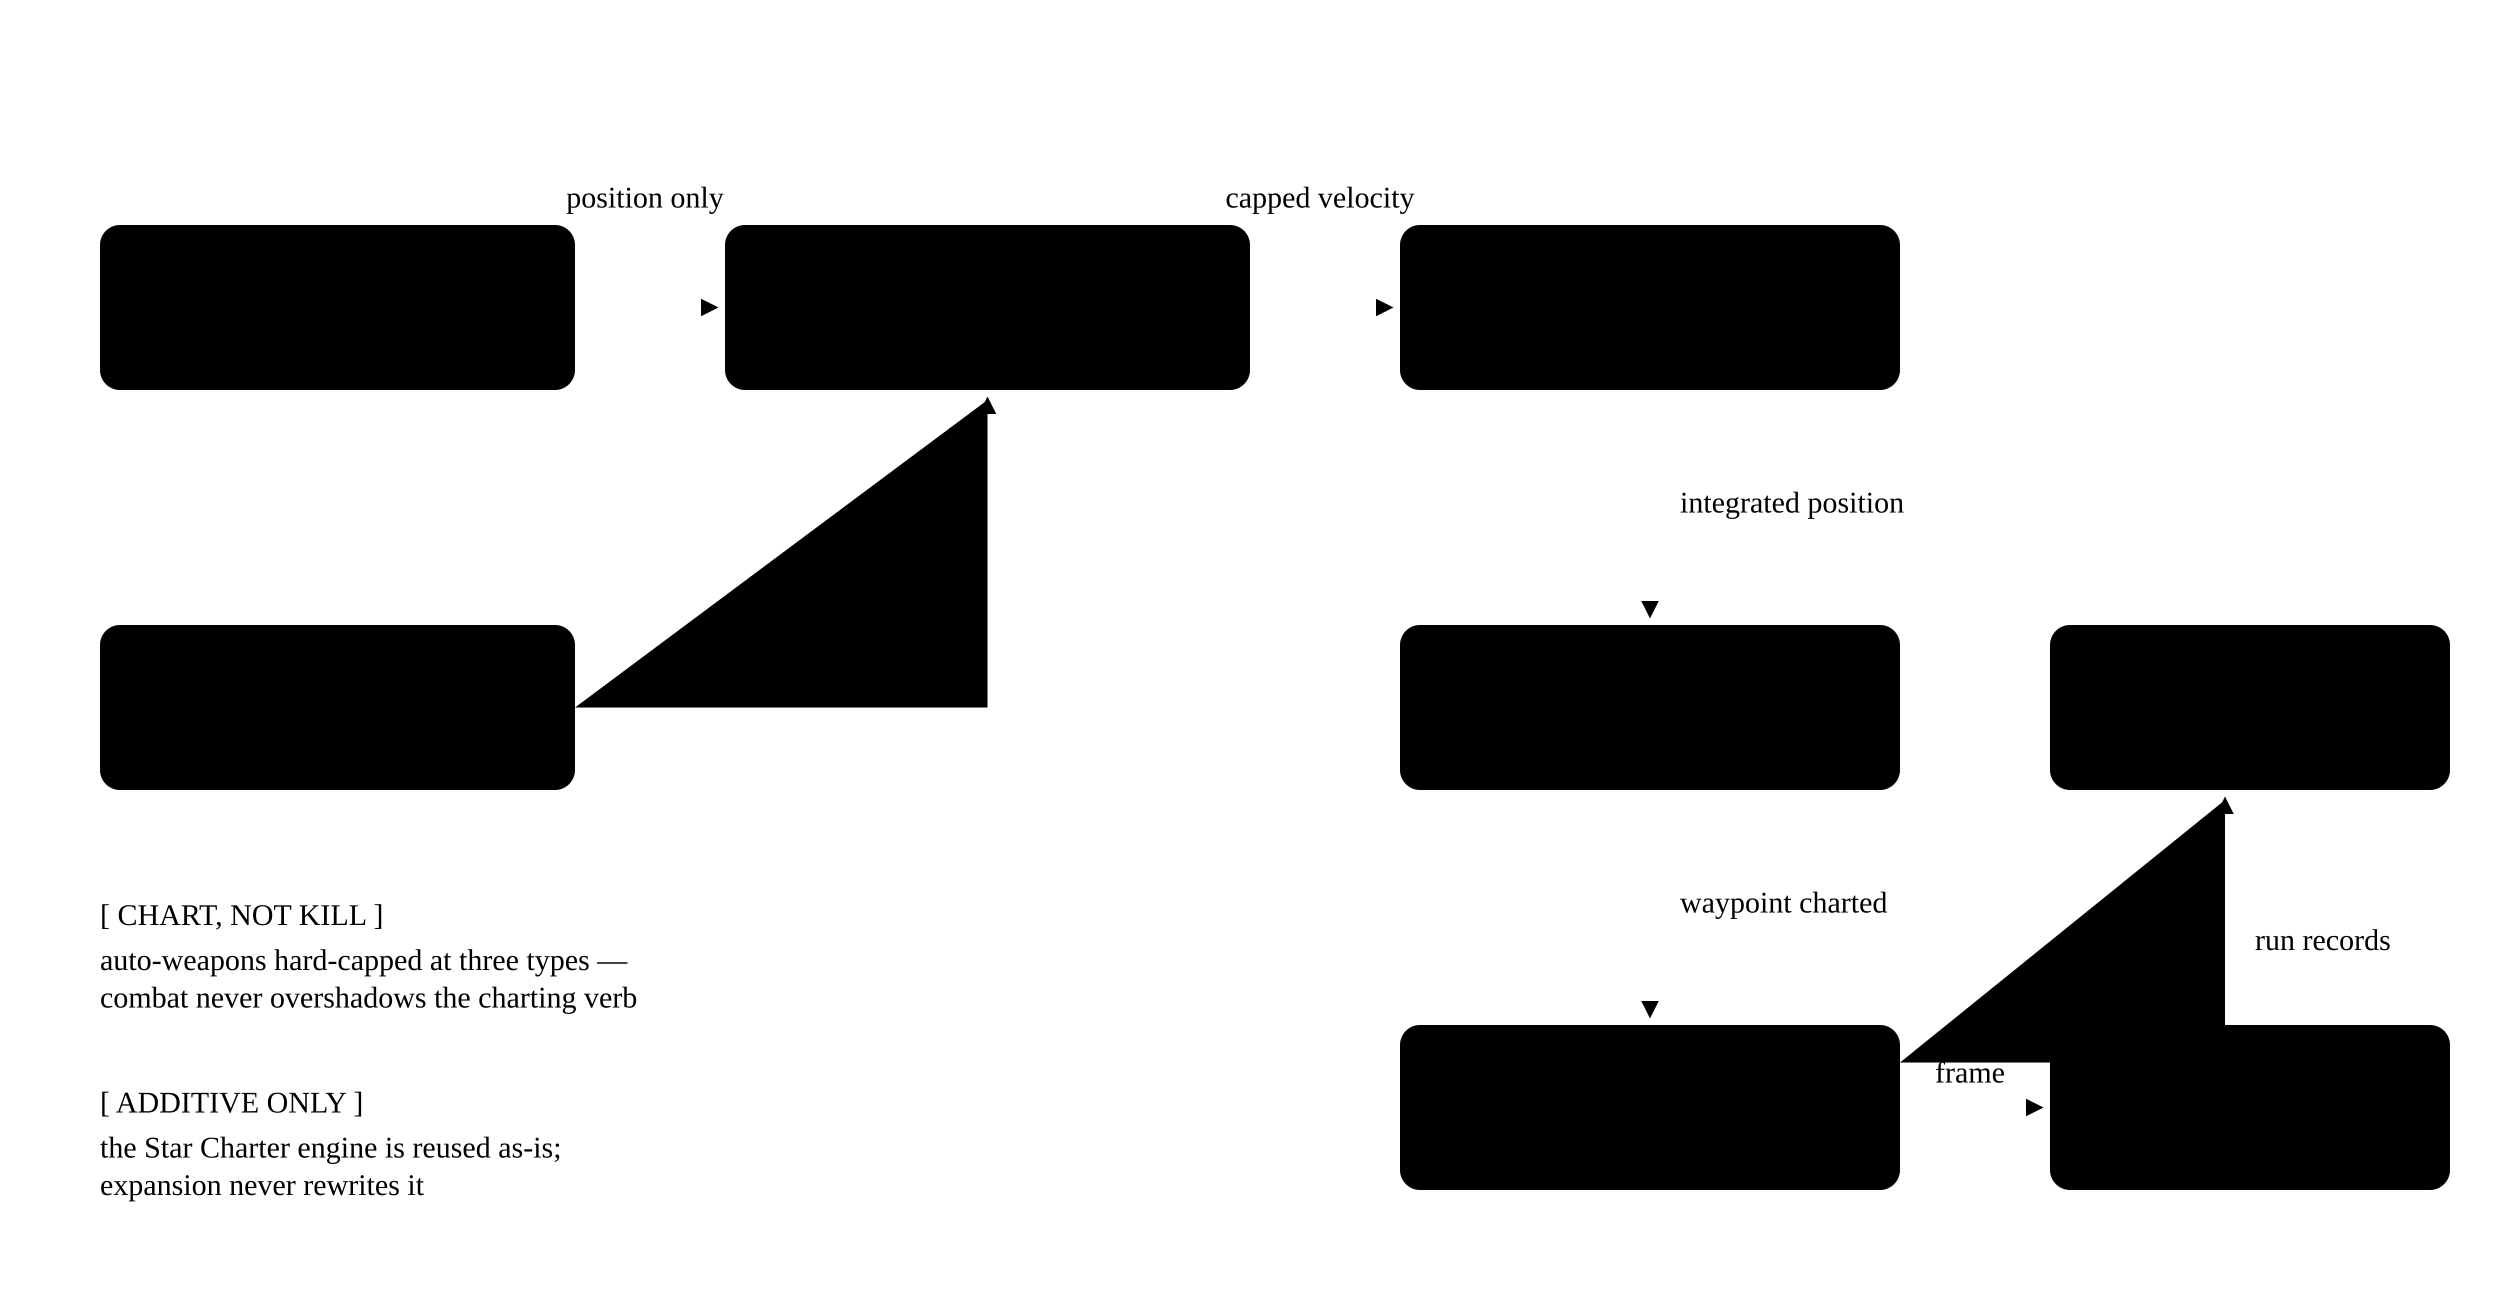
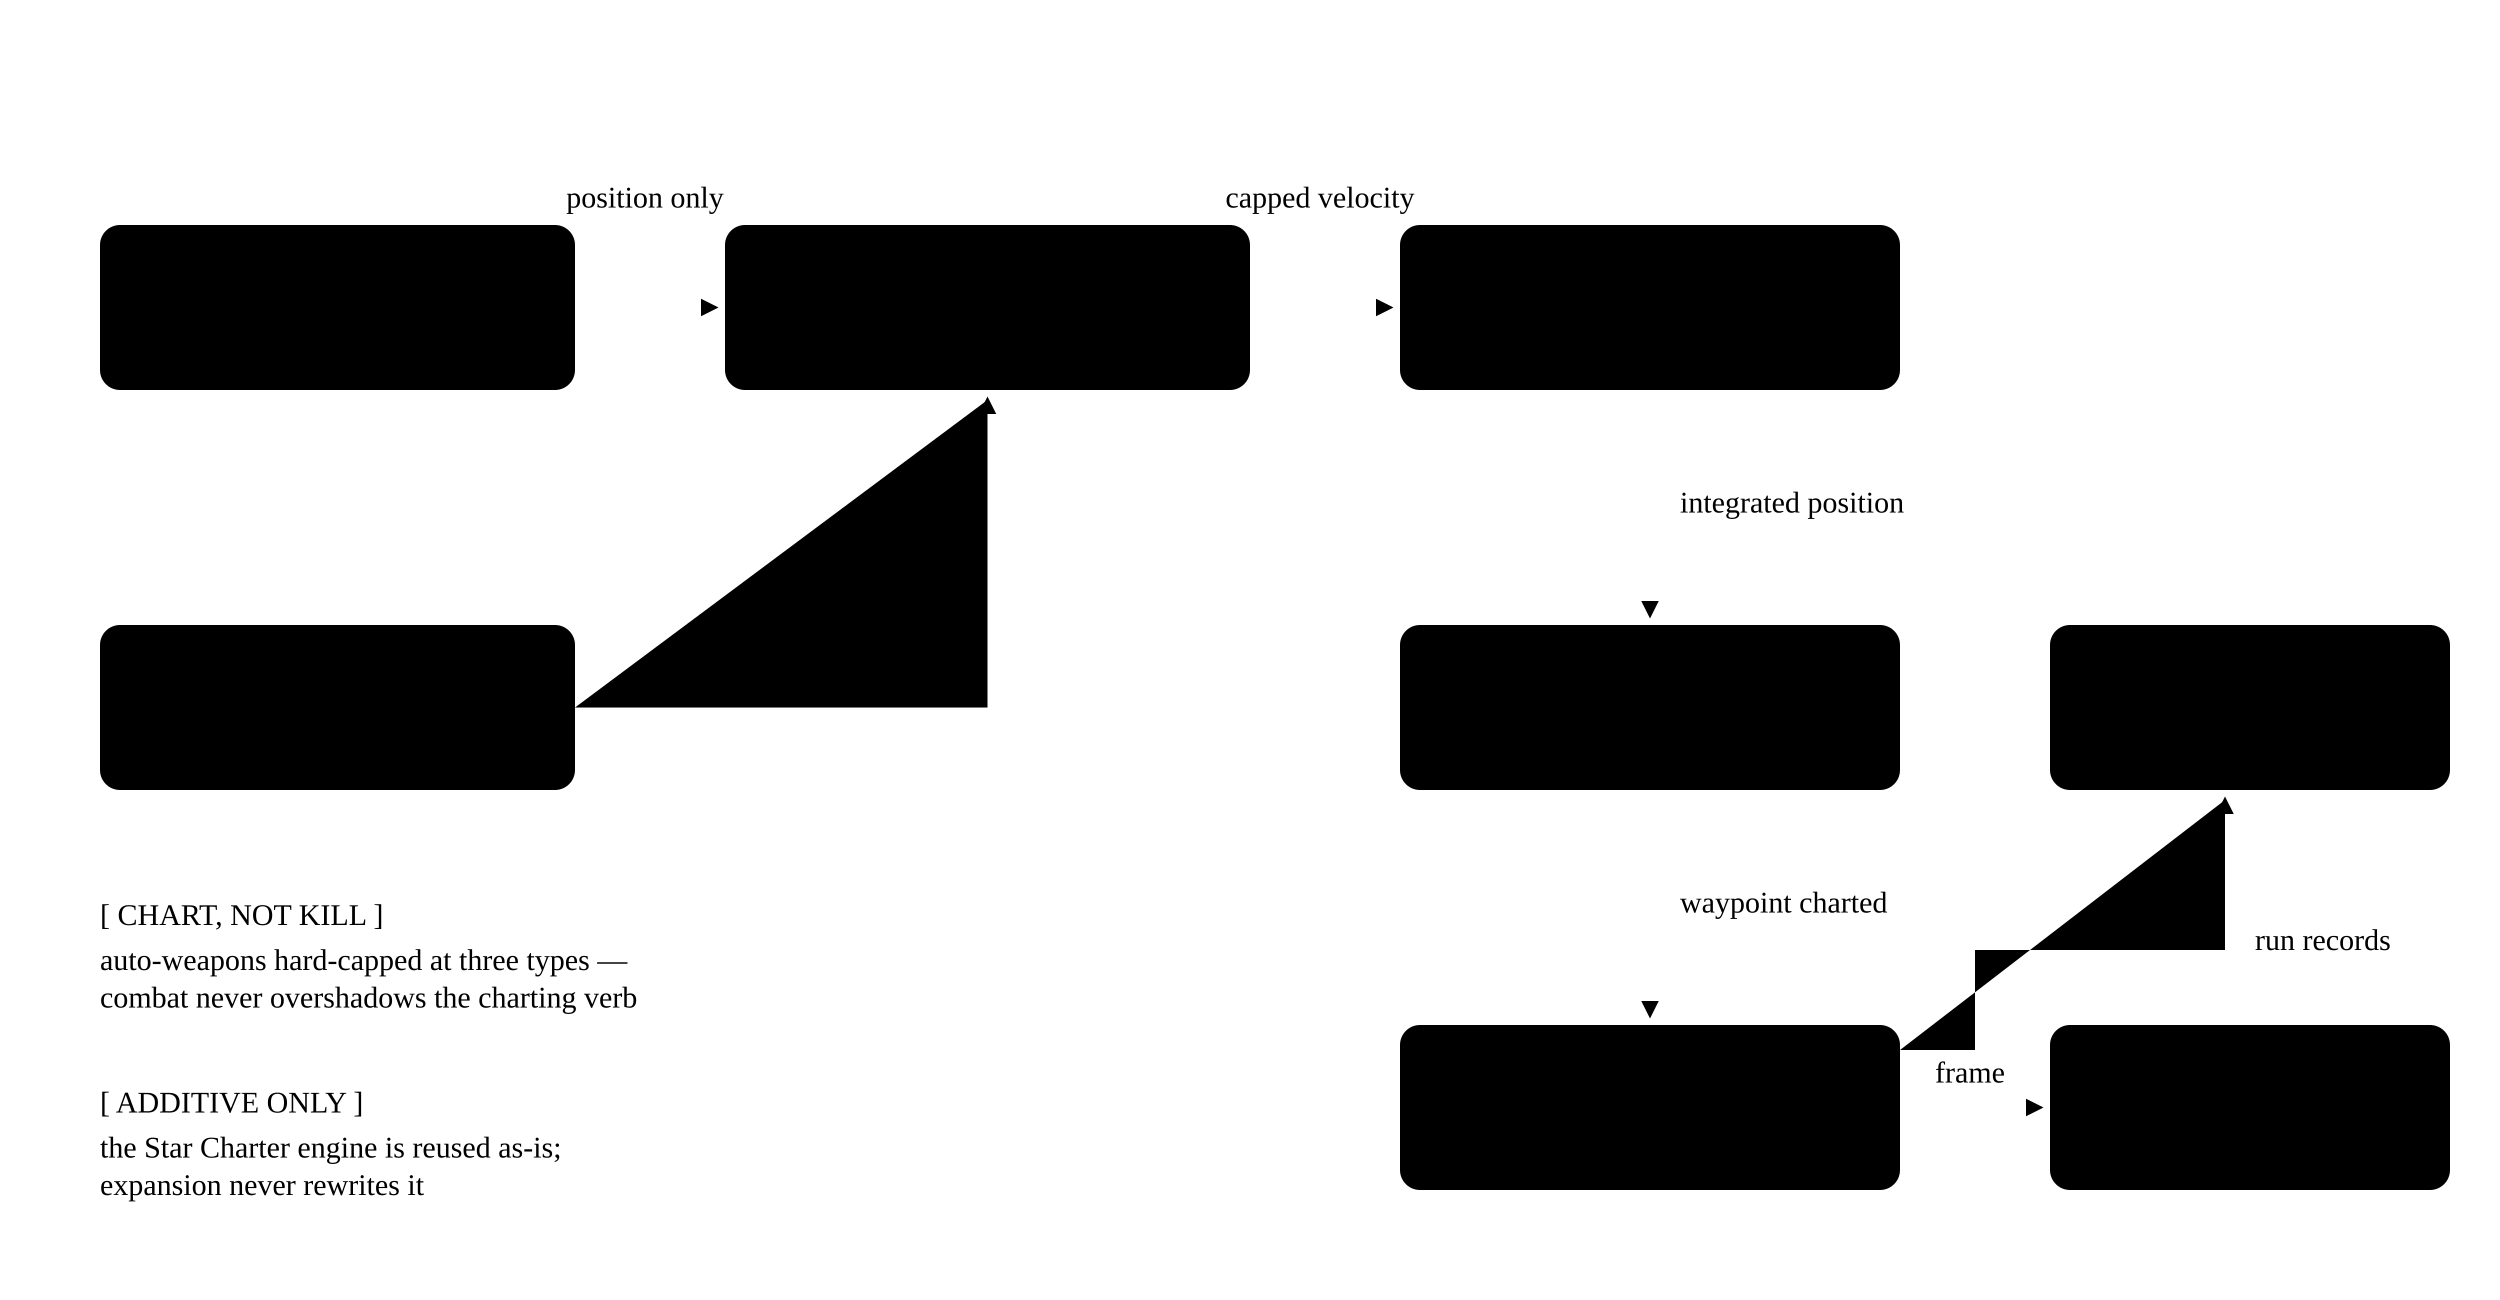
<svg viewBox="0 0 1000 520" role="img" aria-label="Star Charter Pro data flow. Pointer position — no hold needed — drives a direct-follow controller with an 80-pixel arrive dead-zone and a hard speed cap; on the title screen, attract mode substitutes an AI probe for the pointer into the identical pipeline. The Focus slow-precision check applies, then drag and velocity integrate. Hazard collision and dodge resolve against pulsar and asteroid-belt hazards, waypoint proximity charts the star and updates HUD and plate state, draw renders the frame, and run records persist to the localStorage leaderboard.">
  <defs>
    <marker id="scp-a" viewBox="0 0 10 10" refX="8" refY="5" markerWidth="7" markerHeight="7" orient="auto-start-reverse">
      <path d="M0 0L10 5L0 10z" class="dg-arrow-a" />
    </marker>
    <marker id="scp-m" viewBox="0 0 10 10" refX="8" refY="5" markerWidth="7" markerHeight="7" orient="auto-start-reverse">
      <path d="M0 0L10 5L0 10z" class="dg-arrow-m" />
    </marker>
  </defs>
  <g class="dg-edge gold e-ptr e-follow">
    <path d="M230 123 H286" marker-end="url(#scp-a)" />
    <text x="258" y="83" text-anchor="middle">position only</text>
  </g>
  <g class="dg-edge dash e-ai e-follow">
    <path d="M230 283 H395 V160" marker-end="url(#scp-m)" />
    <text x="250" y="273">substitutes the pointer</text>
  </g>
  <g class="dg-edge gold e-follow e-phys">
    <path d="M500 123 H556" marker-end="url(#scp-a)" />
    <text x="528" y="83" text-anchor="middle">capped velocity</text>
  </g>
  <g class="dg-edge gold e-phys e-coll">
    <path d="M660 156 V246" marker-end="url(#scp-a)" />
    <text x="672" y="205">integrated position</text>
  </g>
  <g class="dg-edge gold e-coll e-chart">
    <path d="M660 316 V406" marker-end="url(#scp-a)" />
    <text x="672" y="365">waypoint charted</text>
  </g>
  <g class="dg-edge gold e-chart e-draw">
    <path d="M760 443 H816" marker-end="url(#scp-a)" />
    <text x="788" y="433" text-anchor="middle">frame</text>
  </g>
  <g class="dg-edge e-chart e-rec">
-     <path d="M760 425 H890 V320" marker-end="url(#scp-m)" />
+     <path d="M760 420 H790 V380 H890 V320" marker-end="url(#scp-m)" />
    <text x="902" y="380">run records</text>
  </g>
  <g class="dg-node" data-n="ptr">
    <rect x="40" y="90" width="190" height="66" rx="8" />
    <text class="n" x="135" y="118" text-anchor="middle">POINTER</text>
    <text class="r" x="135" y="136" text-anchor="middle">no hold needed</text>
  </g>
  <g class="dg-node" data-n="follow">
    <rect x="290" y="90" width="210" height="66" rx="8" />
    <text class="n" x="395" y="112" text-anchor="middle">DIRECT-FOLLOW</text>
    <text class="r" x="395" y="129" text-anchor="middle">80px arrive dead-zone</text>
    <text class="r" x="395" y="143" text-anchor="middle">hard speed cap</text>
  </g>
  <g class="dg-node" data-n="phys">
    <rect x="560" y="90" width="200" height="66" rx="8" />
    <text class="n" x="660" y="112" text-anchor="middle">FOCUS + PHYSICS</text>
    <text class="r" x="660" y="129" text-anchor="middle">slow-precision check</text>
    <text class="r" x="660" y="143" text-anchor="middle">drag · velocity integrate</text>
  </g>
  <g class="dg-node" data-n="ai">
    <rect x="40" y="250" width="190" height="66" rx="8" />
    <text class="n" x="135" y="272" text-anchor="middle">ATTRACT AI</text>
    <text class="r" x="135" y="289" text-anchor="middle">title-screen probe seeks</text>
    <text class="r" x="135" y="303" text-anchor="middle">motes, steers from hazards</text>
  </g>
  <g class="dg-node" data-n="coll">
    <rect x="560" y="250" width="200" height="66" rx="8" />
    <text class="n" x="660" y="272" text-anchor="middle">HAZARD COLLISION</text>
    <text class="r" x="660" y="289" text-anchor="middle">pulsar · asteroid belt</text>
    <text class="r" x="660" y="303" text-anchor="middle">dodge resolves</text>
  </g>
  <g class="dg-node" data-n="chart">
    <rect x="560" y="410" width="200" height="66" rx="8" />
    <text class="n" x="660" y="432" text-anchor="middle">CHART</text>
    <text class="r" x="660" y="449" text-anchor="middle">HUD + plate state update</text>
    <text class="r" x="660" y="463" text-anchor="middle">milestones at 11 · 21 · 31</text>
  </g>
  <g class="dg-node" data-n="draw">
    <rect x="820" y="410" width="160" height="66" rx="8" />
    <text class="n" x="900" y="432" text-anchor="middle">DRAW()</text>
    <text class="r" x="900" y="449" text-anchor="middle">renders, then rAF</text>
    <text class="r" x="900" y="463" text-anchor="middle">reschedules</text>
  </g>
  <g class="dg-node" data-n="rec">
    <rect x="820" y="250" width="160" height="66" rx="8" />
    <text class="n" x="900" y="272" text-anchor="middle">RECORDS</text>
    <text class="r" x="900" y="289" text-anchor="middle">localStorage</text>
    <text class="r" x="900" y="303" text-anchor="middle">leaderboard</text>
  </g>
  <text class="dg-callout" x="40" y="370">[ CHART, NOT KILL ]</text>
  <text class="dg-callout-sub" x="40" y="388">auto-weapons hard-capped at three types —</text>
  <text class="dg-callout-sub" x="40" y="403">combat never overshadows the charting verb</text>
  <text class="dg-callout" x="40" y="445">[ ADDITIVE ONLY ]</text>
  <text class="dg-callout-sub" x="40" y="463">the Star Charter engine is reused as-is;</text>
  <text class="dg-callout-sub" x="40" y="478">expansion never rewrites it</text>
</svg>
